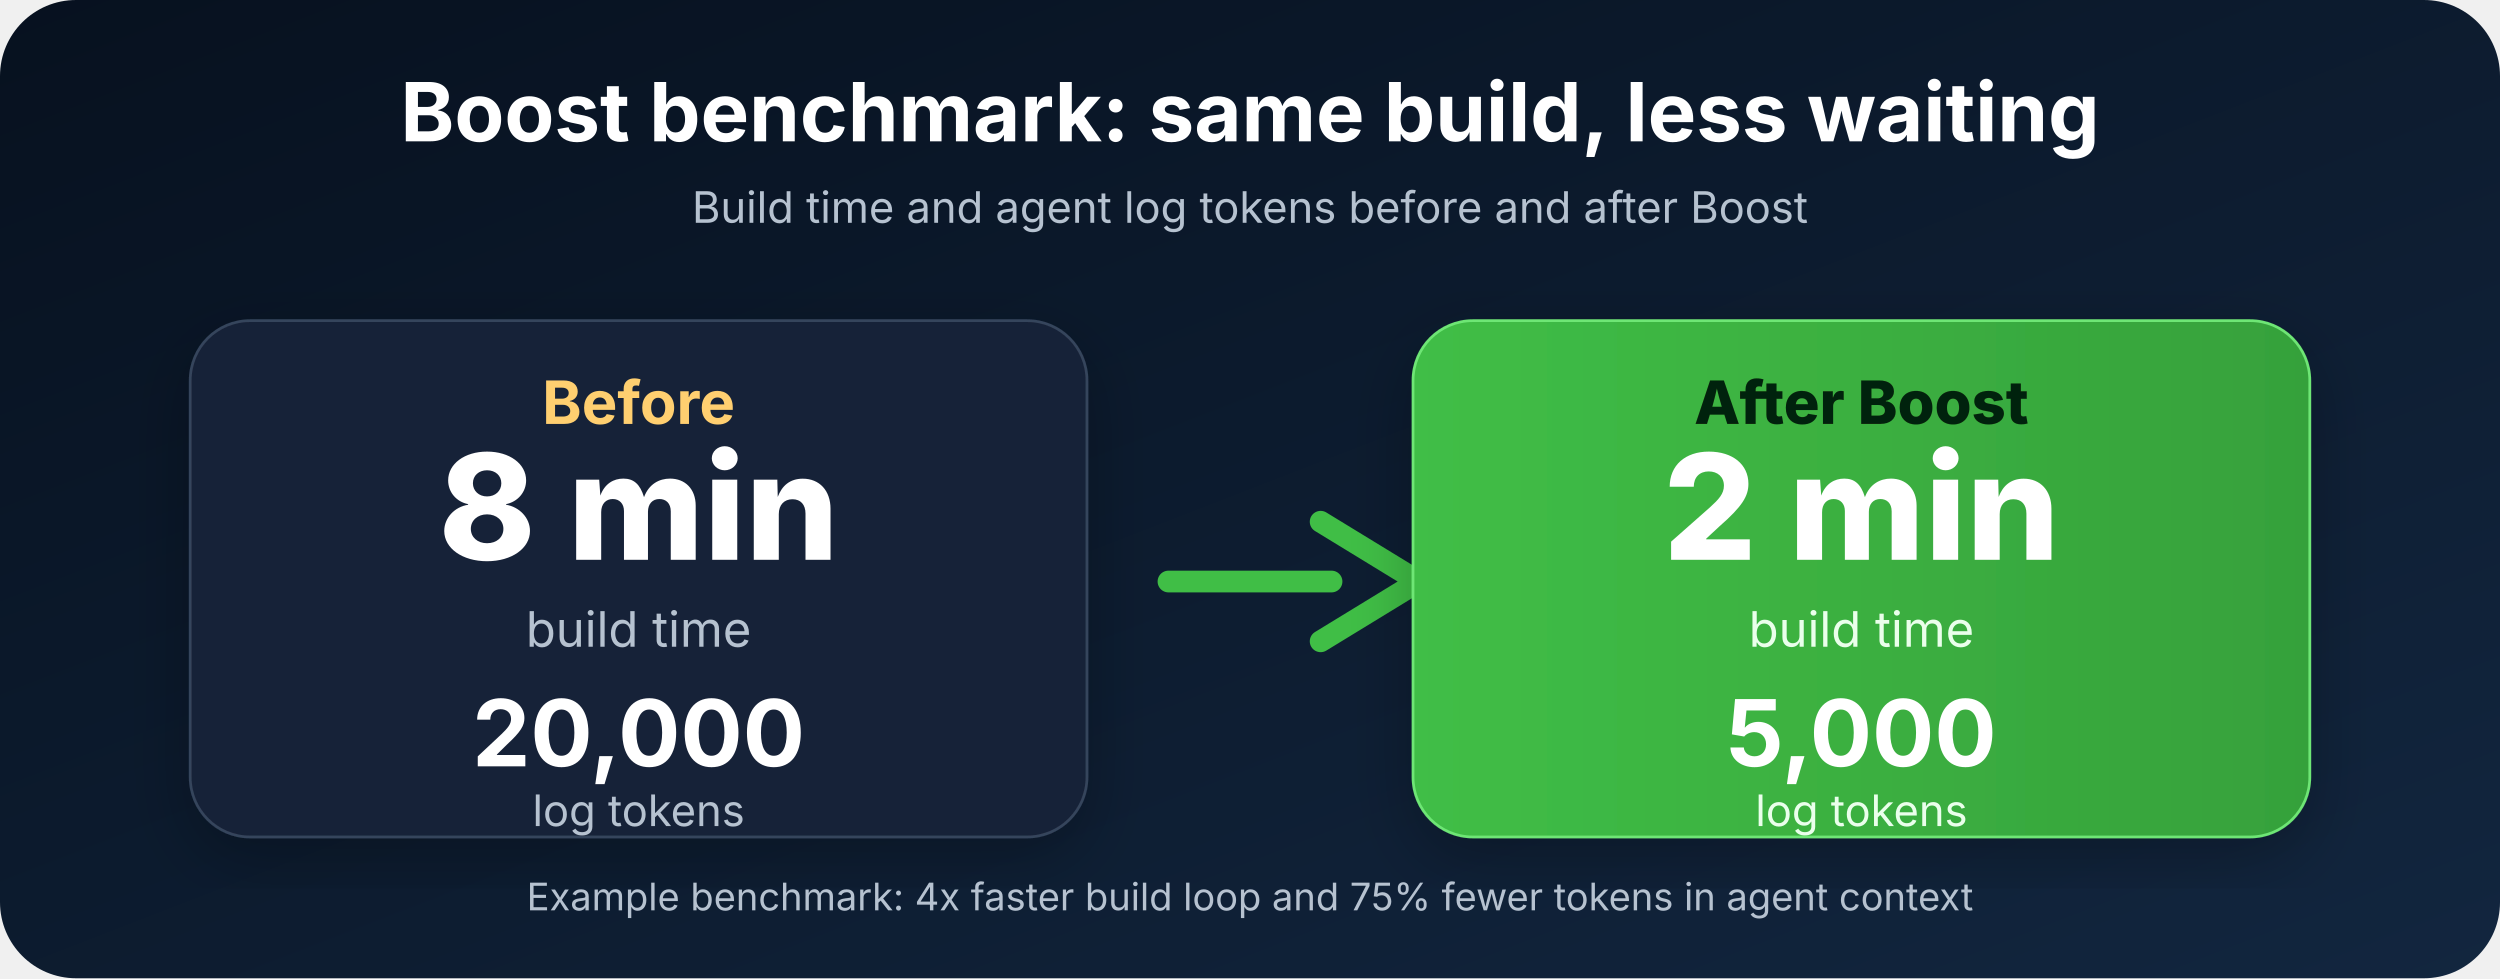
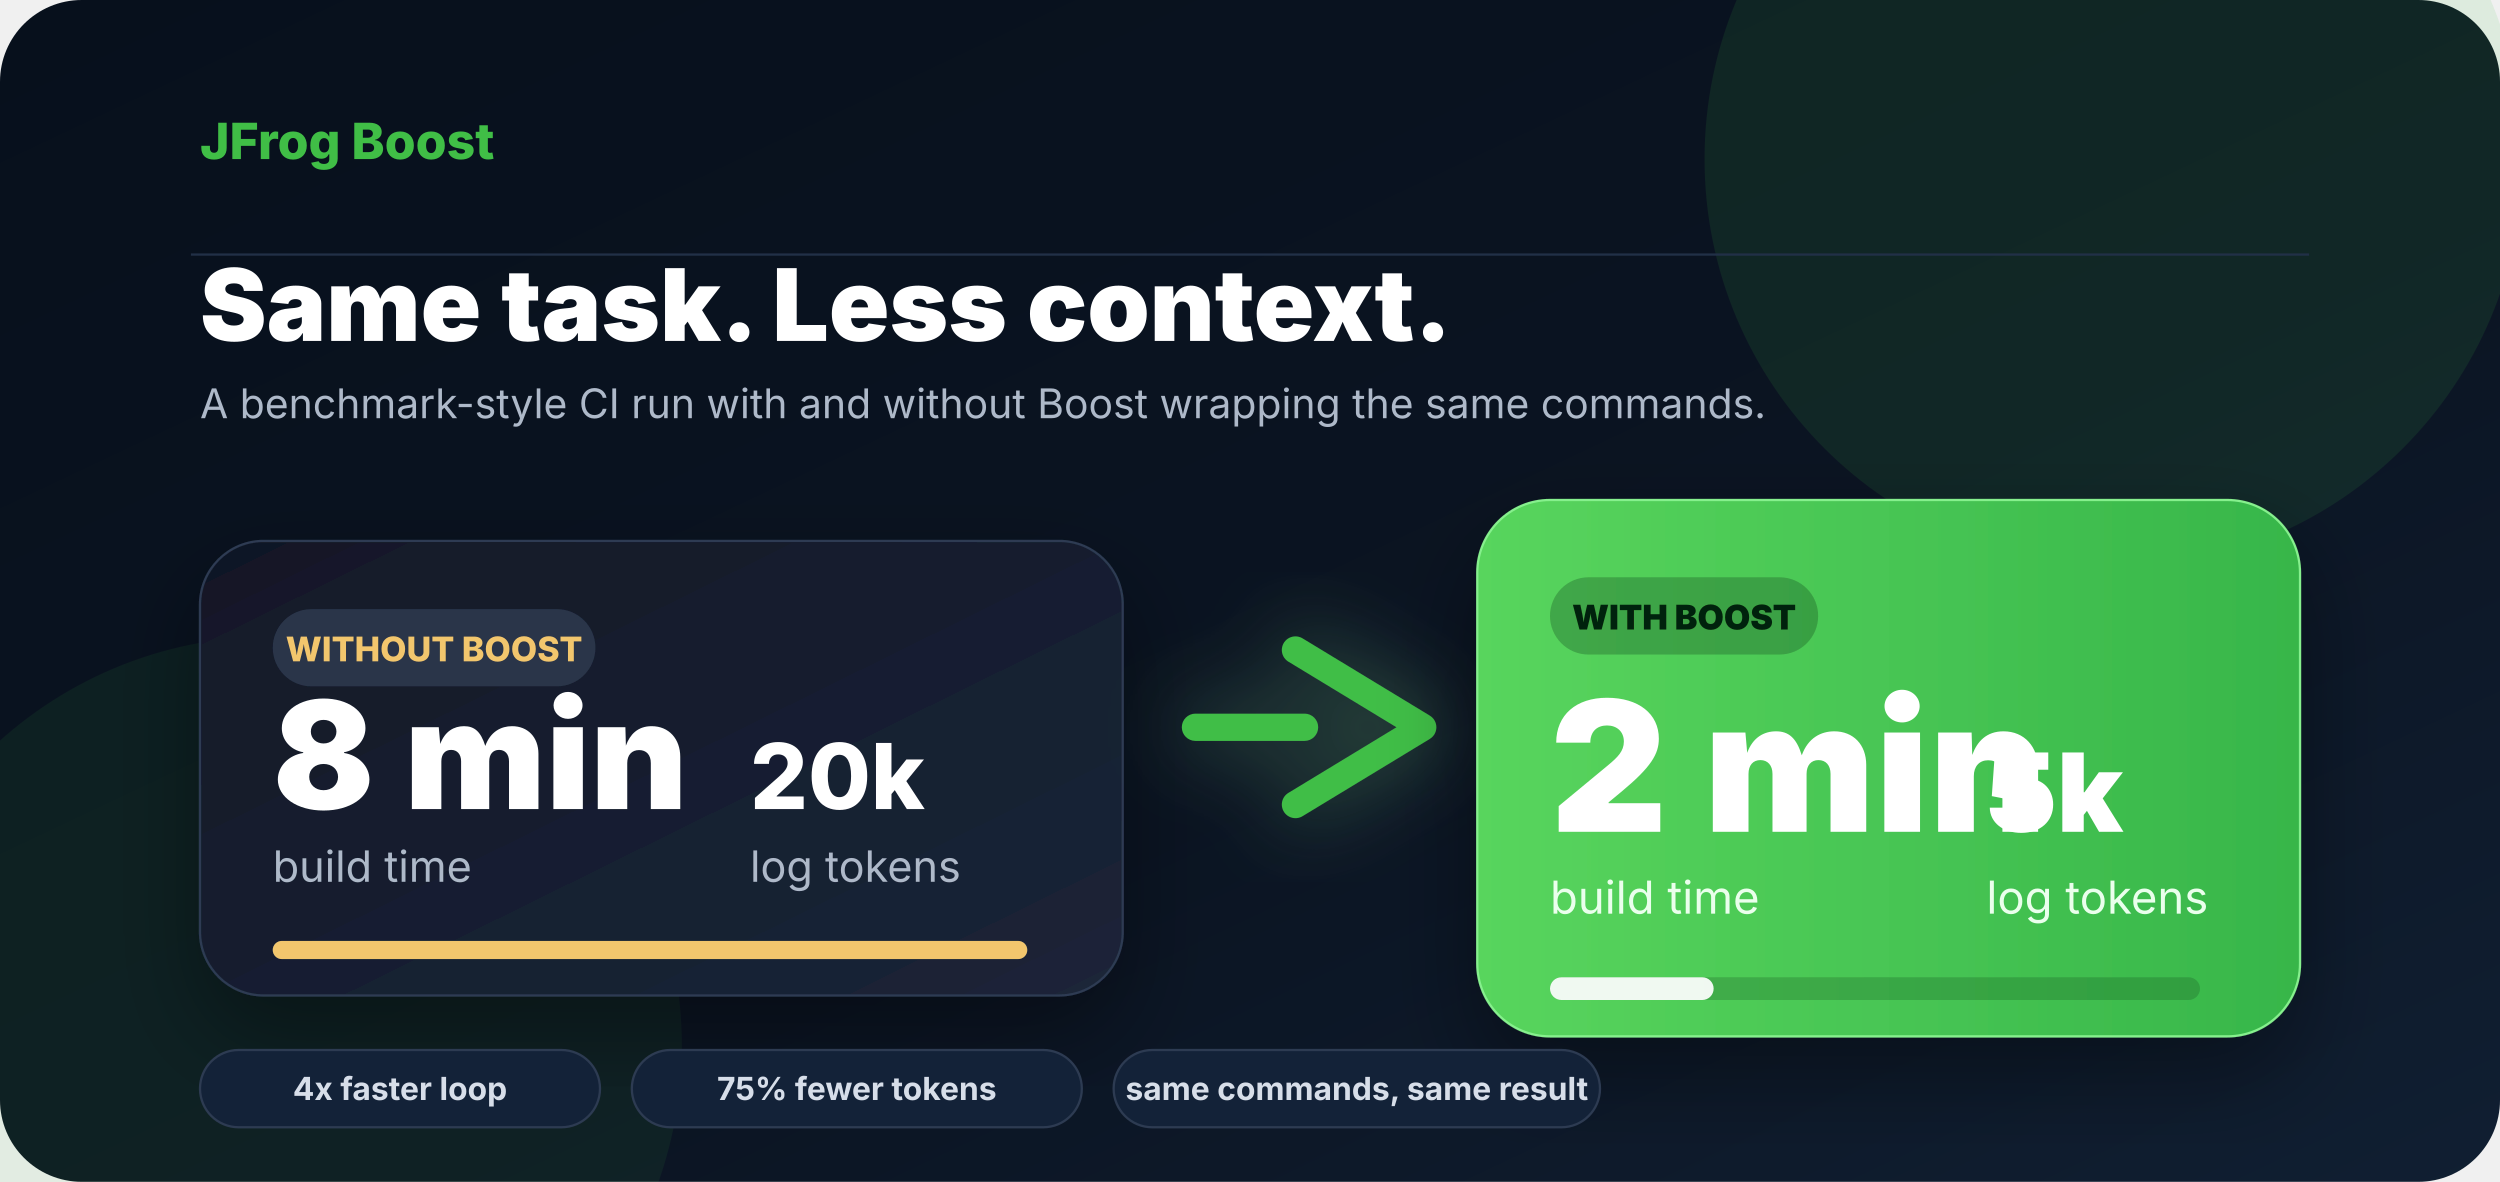
- <svg xmlns="http://www.w3.org/2000/svg" width="920" height="360" viewBox="0 0 920 360" role="img" aria-labelledby="title desc">
+ <svg xmlns="http://www.w3.org/2000/svg" width="1100" height="520" viewBox="0 0 1100 520" role="img" aria-labelledby="title desc">
  <defs>
    <linearGradient id="bg" x1="0" x2="1" y1="0" y2="1">
-       <stop offset="0%" stop-color="#07111f" />
-       <stop offset="100%" stop-color="#12263f" />
+       <stop offset="0%" stop-color="#07101c" />
+       <stop offset="58%" stop-color="#0b1422" />
+       <stop offset="100%" stop-color="#101f32" />
+     </linearGradient>
+     <linearGradient id="panel" x1="0" x2="1" y1="0" y2="1">
+       <stop offset="0%" stop-color="#111827" />
+       <stop offset="100%" stop-color="#1b2538" />
    </linearGradient>
    <linearGradient id="boost" x1="0" x2="1" y1="0" y2="0">
-       <stop offset="0%" stop-color="#40be46" />
-       <stop offset="100%" stop-color="#36a13b" />
+       <stop offset="0%" stop-color="#58d55d" />
+       <stop offset="100%" stop-color="#37b64a" />
    </linearGradient>
-     <filter id="shadow" x="-10%" y="-10%" width="120%" height="120%">
-       <feDropShadow dx="0" dy="8" stdDeviation="12" flood-color="#000000" flood-opacity="0.25" />
+     <linearGradient id="greenSoft" x1="0" x2="1" y1="0" y2="0">
+       <stop offset="0%" stop-color="#1e6f36" />
+       <stop offset="100%" stop-color="#40be46" />
+     </linearGradient>
+     <filter id="cardShadow" x="-20%" y="-20%" width="140%" height="140%">
+       <feDropShadow dx="0" dy="18" stdDeviation="20" flood-color="#000000" flood-opacity="0.36" />
+     </filter>
+     <filter id="glow" x="-50%" y="-50%" width="200%" height="200%">
+       <feGaussianBlur stdDeviation="18" result="blur" />
+       <feColorMatrix in="blur" type="matrix" values="0 0 0 0 0.25 0 0 0 0 0.74 0 0 0 0 0.28 0 0 0 0.45 0" />
+       <feBlend in="SourceGraphic" />
    </filter>
  </defs>
-   <rect width="920" height="360" rx="28" fill="url(#bg)" />
-   <text x="460" y="52" fill="#ffffff" font-family="Inter, Arial, sans-serif" font-size="30" font-weight="700" text-anchor="middle">Boost benchmark: same build, less waiting</text>
-   <text x="460" y="82" fill="#b6c2d0" font-family="Inter, Arial, sans-serif" font-size="16" text-anchor="middle">Build time and agent log tokens before and after Boost</text>
-   <g filter="url(#shadow)">
-     <rect x="70" y="118" width="330" height="190" rx="22" fill="#182338" stroke="#36445b" />
-     <text x="235" y="156" fill="#ffcf70" font-family="Inter, Arial, sans-serif" font-size="22" font-weight="700" text-anchor="middle">Before</text>
-     <text x="235" y="206" fill="#ffffff" font-family="Inter, Arial, sans-serif" font-size="54" font-weight="800" text-anchor="middle">8 min</text>
-     <text x="235" y="238" fill="#b6c2d0" font-family="Inter, Arial, sans-serif" font-size="18" text-anchor="middle">build time</text>
-     <text x="235" y="282" fill="#ffffff" font-family="Inter, Arial, sans-serif" font-size="34" font-weight="700" text-anchor="middle">20,000</text>
-     <text x="235" y="304" fill="#b6c2d0" font-family="Inter, Arial, sans-serif" font-size="16" text-anchor="middle">log tokens</text>
+   <rect width="1100" height="520" rx="36" fill="url(#bg)" />
+   <circle cx="930" cy="70" r="180" fill="#40be46" opacity="0.11" />
+   <circle cx="120" cy="460" r="180" fill="#40be46" opacity="0.08" />
+   <path d="M84 112h932" stroke="#213047" stroke-width="1" />
+   <text x="88" y="70" fill="#40be46" font-family="Inter, Arial, sans-serif" font-size="22" font-weight="800">JFrog Boost</text>
+   <text x="88" y="150" fill="#ffffff" font-family="Inter, Arial, sans-serif" font-size="44" font-weight="850">Same task. Less context.</text>
+   <text x="88" y="184" fill="#aeb9c9" font-family="Inter, Arial, sans-serif" font-size="18">A benchmark-style CI run with and without Boost wrapping the same commands.</text>
+   <g filter="url(#cardShadow)">
+     <rect x="88" y="238" width="406" height="200" rx="28" fill="url(#panel)" stroke="#2d3b52" />
+     <rect x="120" y="268" width="142" height="34" rx="17" fill="#2a3448" />
+     <text x="191" y="291" fill="#f2c66d" font-family="Inter, Arial, sans-serif" font-size="15" font-weight="800" text-anchor="middle">WITHOUT BOOST</text>
+     <text x="120" y="356" fill="#ffffff" font-family="Inter, Arial, sans-serif" font-size="66" font-weight="850">8 min</text>
+     <text x="120" y="388" fill="#aeb9c9" font-family="Inter, Arial, sans-serif" font-size="19">build time</text>
+     <text x="330" y="356" fill="#ffffff" font-family="Inter, Arial, sans-serif" font-size="40" font-weight="800">20k</text>
+     <text x="330" y="388" fill="#aeb9c9" font-family="Inter, Arial, sans-serif" font-size="19">log tokens</text>
+     <rect x="120" y="414" width="332" height="8" rx="4" fill="#38445a" />
+     <rect x="120" y="414" width="332" height="8" rx="4" fill="#f2c66d" />
+   </g>
+   <g filter="url(#glow)">
+     <rect x="520" y="314" width="60" height="12" rx="6" fill="#40be46" />
+     <path d="M570 286l56 34-56 34" fill="none" stroke="#40be46" stroke-width="12" stroke-linecap="round" stroke-linejoin="round" />
+   </g>
+   <g filter="url(#cardShadow)">
+     <rect x="650" y="220" width="362" height="236" rx="32" fill="url(#boost)" stroke="#86f08d" />
+     <rect x="682" y="254" width="118" height="34" rx="17" fill="#0a3614" opacity="0.28" />
+     <text x="741" y="277" fill="#05230a" font-family="Inter, Arial, sans-serif" font-size="15" font-weight="850" text-anchor="middle">WITH BOOST</text>
+     <text x="682" y="366" fill="#ffffff" font-family="Inter, Arial, sans-serif" font-size="80" font-weight="900">2 min</text>
+     <text x="682" y="402" fill="#eaffec" font-family="Inter, Arial, sans-serif" font-size="20">build time</text>
+     <text x="874" y="366" fill="#ffffff" font-family="Inter, Arial, sans-serif" font-size="48" font-weight="850">5k</text>
+     <text x="874" y="402" fill="#eaffec" font-family="Inter, Arial, sans-serif" font-size="20">log tokens</text>
+     <rect x="682" y="430" width="286" height="10" rx="5" fill="#0b3a14" opacity="0.22" />
+     <rect x="682" y="430" width="72" height="10" rx="5" fill="#ffffff" opacity="0.92" />
  </g>
  <g>
-     <path d="M430 214h60" stroke="#40be46" stroke-width="8" stroke-linecap="round" />
-     <path d="M486 192l36 22-36 22" fill="none" stroke="#40be46" stroke-width="8" stroke-linecap="round" stroke-linejoin="round" />
+     <rect x="88" y="462" width="176" height="34" rx="17" fill="#132238" stroke="#2d3b52" />
+     <text x="176" y="484" fill="#d7dee9" font-family="Inter, Arial, sans-serif" font-size="14" font-weight="700" text-anchor="middle">4x faster loop</text>
+     <rect x="278" y="462" width="198" height="34" rx="17" fill="#132238" stroke="#2d3b52" />
+     <text x="377" y="484" fill="#d7dee9" font-family="Inter, Arial, sans-serif" font-size="14" font-weight="700" text-anchor="middle">75% fewer tokens</text>
+     <rect x="490" y="462" width="214" height="34" rx="17" fill="#132238" stroke="#2d3b52" />
+     <text x="597" y="484" fill="#d7dee9" font-family="Inter, Arial, sans-serif" font-size="14" font-weight="700" text-anchor="middle">same commands, same result</text>
  </g>
-   <g filter="url(#shadow)">
-     <rect x="520" y="118" width="330" height="190" rx="22" fill="url(#boost)" stroke="#6ee675" />
-     <text x="685" y="156" fill="#06210a" font-family="Inter, Arial, sans-serif" font-size="22" font-weight="800" text-anchor="middle">After Boost</text>
-     <text x="685" y="206" fill="#ffffff" font-family="Inter, Arial, sans-serif" font-size="54" font-weight="800" text-anchor="middle">2 min</text>
-     <text x="685" y="238" fill="#eaffeb" font-family="Inter, Arial, sans-serif" font-size="18" text-anchor="middle">build time</text>
-     <text x="685" y="282" fill="#ffffff" font-family="Inter, Arial, sans-serif" font-size="34" font-weight="700" text-anchor="middle">5,000</text>
-     <text x="685" y="304" fill="#eaffeb" font-family="Inter, Arial, sans-serif" font-size="16" text-anchor="middle">log tokens</text>
-   </g>
-   <text x="460" y="335" fill="#b6c2d0" font-family="Inter, Arial, sans-serif" font-size="14" text-anchor="middle">Example benchmark: 4x faster build loop and 75% fewer tokens in agent context</text>
</svg>
